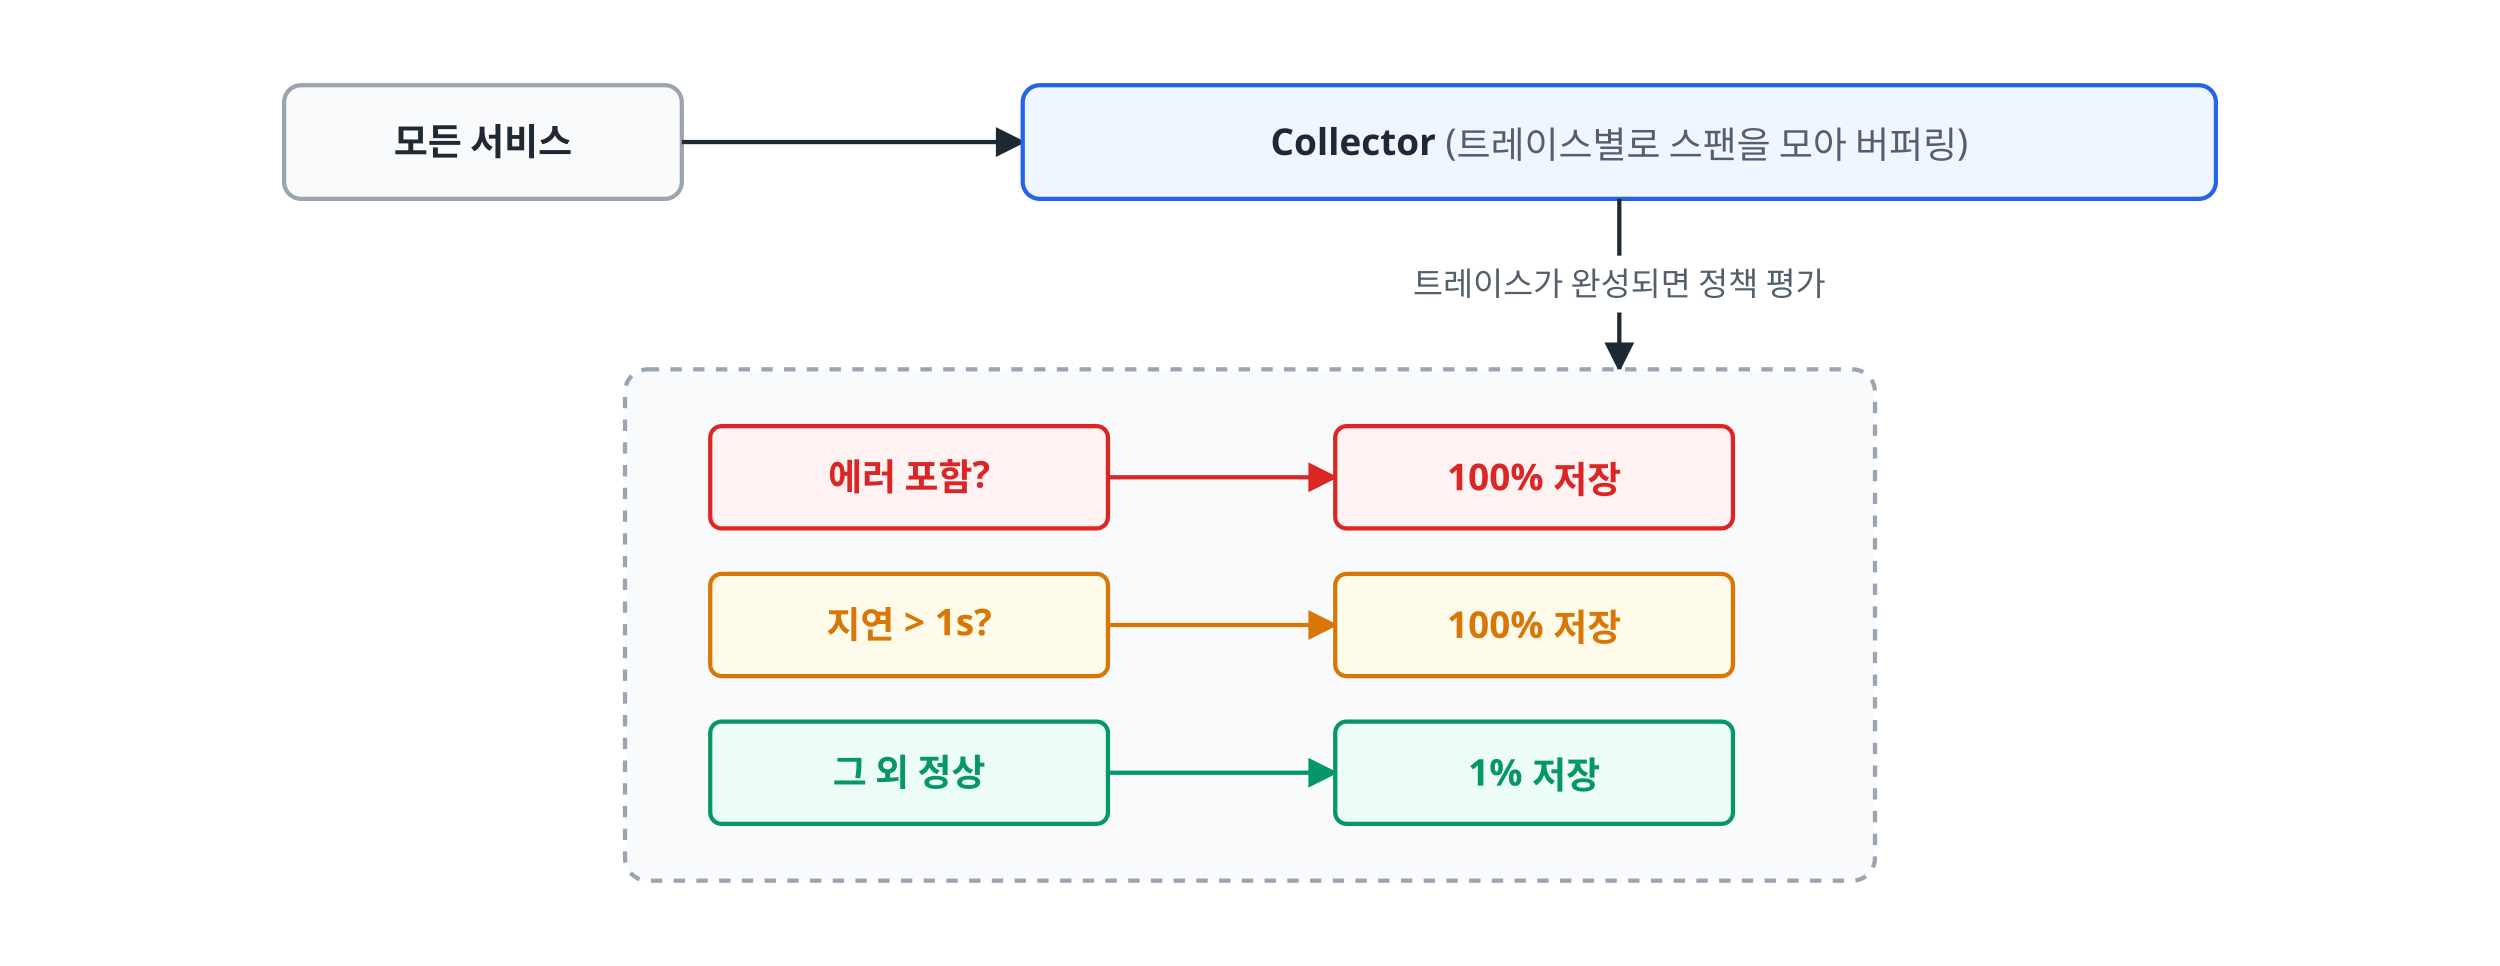
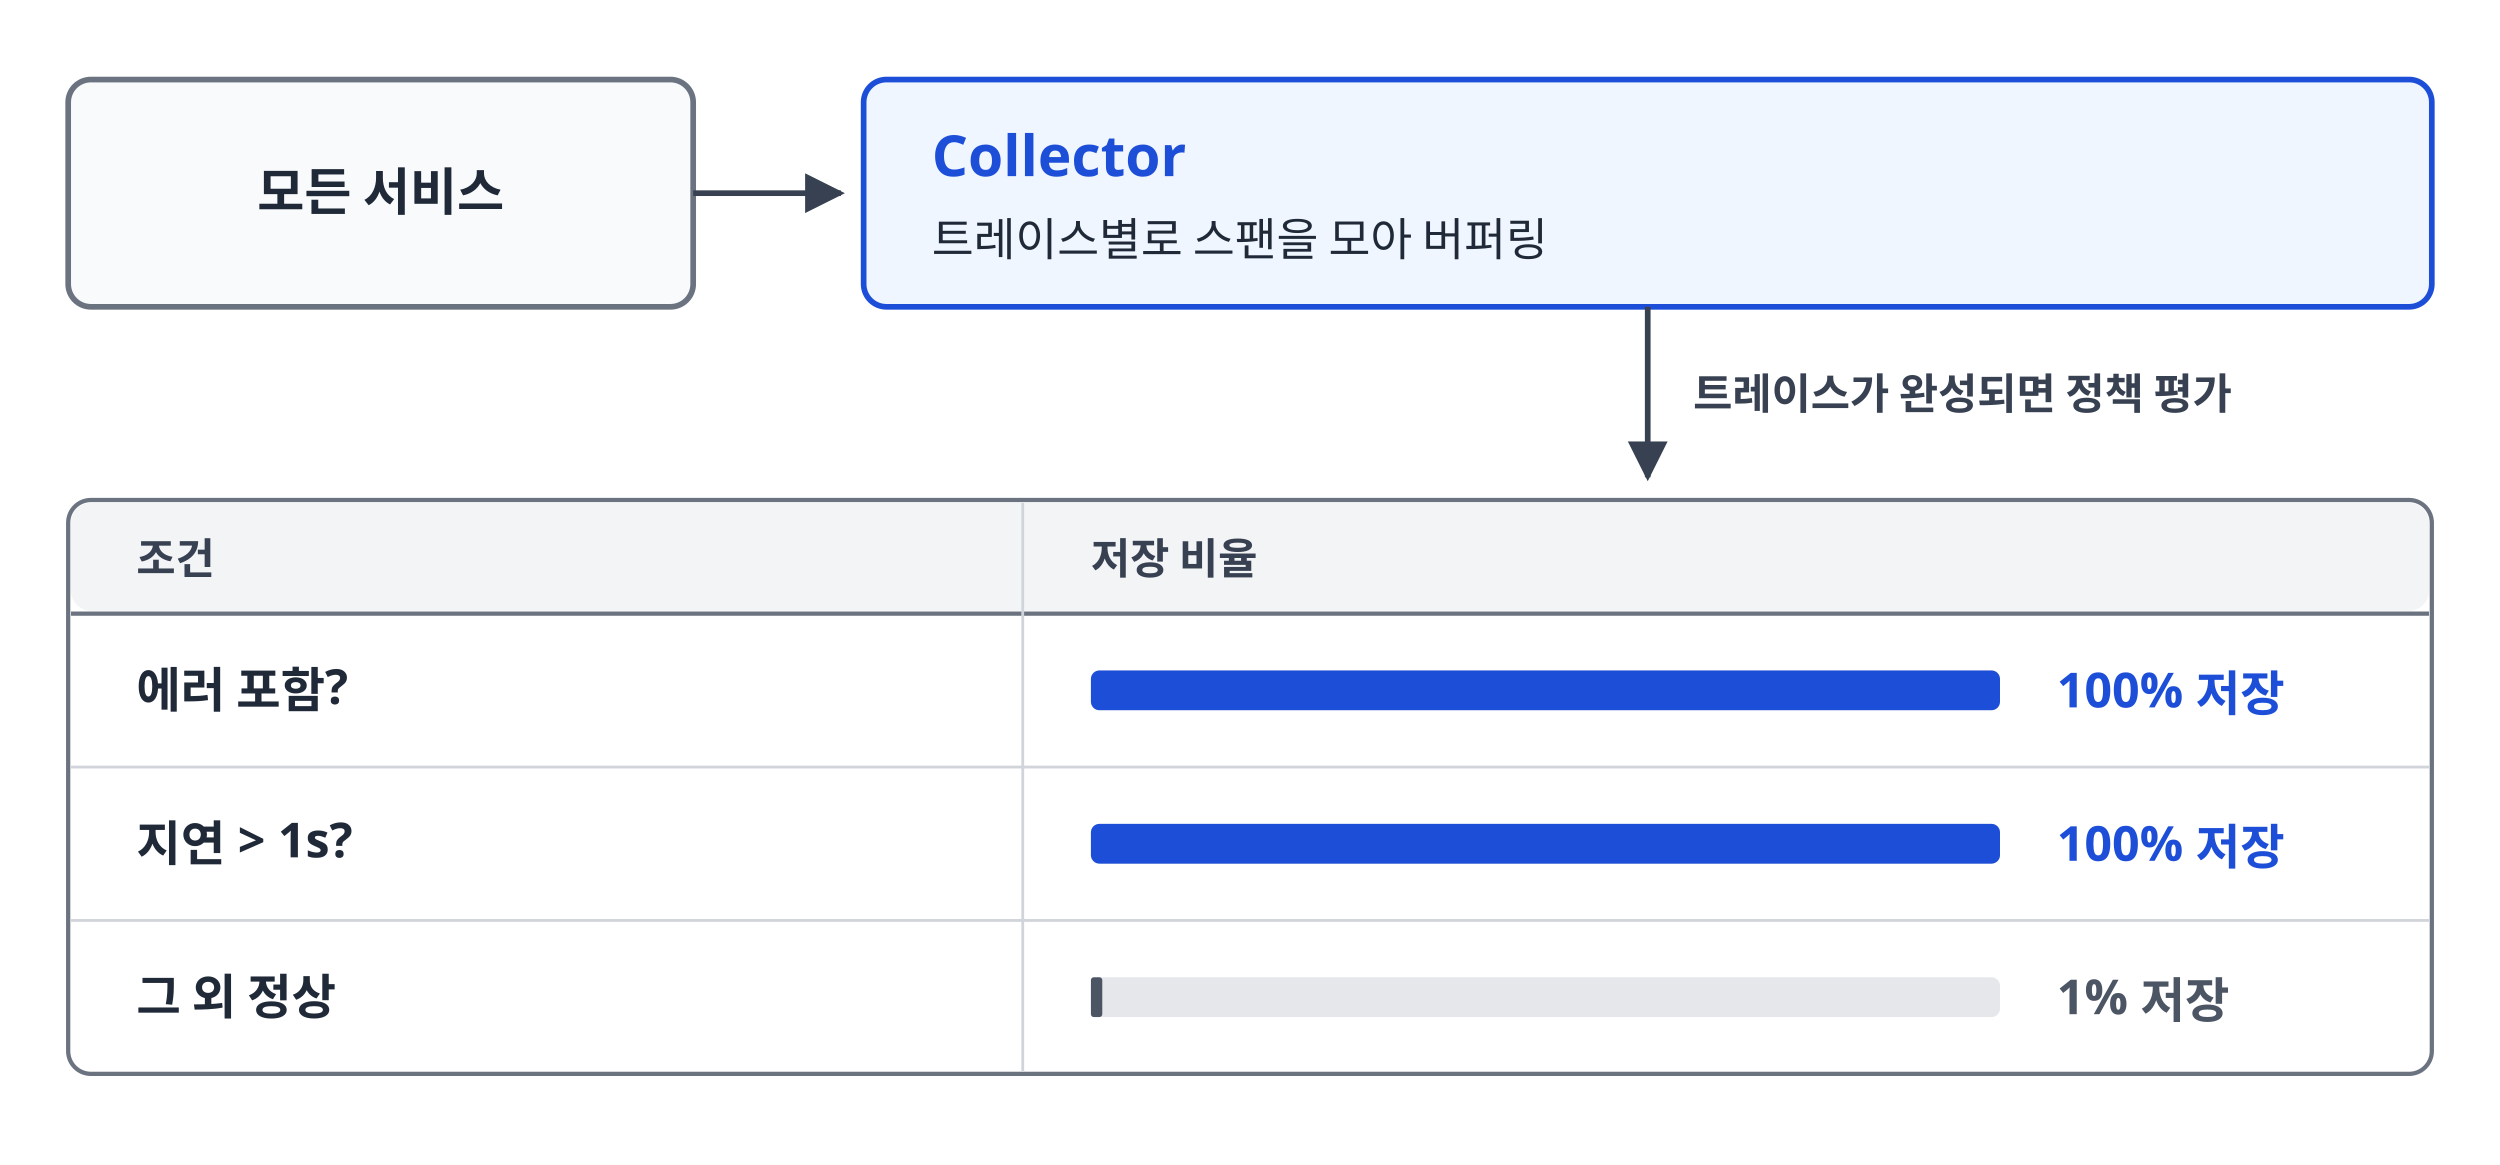
- <svg xmlns="http://www.w3.org/2000/svg" viewBox="0 0 880 340" width="880" height="340" font-family="'Malgun Gothic','Apple SD Gothic Neo','Noto Sans KR','Segoe UI',sans-serif" role="img" aria-labelledby="t d">
+ <svg xmlns="http://www.w3.org/2000/svg" viewBox="0 0 880 410" width="880" height="410" font-family="'Malgun Gothic','Apple SD Gothic Neo','Noto Sans KR','Segoe UI',sans-serif" role="img" aria-labelledby="t d">
+   <rect width="880" height="410" fill="#ffffff" />
  <defs>
-     <marker id="a-ink" viewBox="0 0 10 10" refX="9" refY="5" markerWidth="7" markerHeight="7" orient="auto-start-reverse">
-       <path d="M0,0 L10,5 L0,10 z" fill="#1f2933" />
-     </marker>
-     <marker id="a-red" viewBox="0 0 10 10" refX="9" refY="5" markerWidth="7" markerHeight="7" orient="auto-start-reverse">
-       <path d="M0,0 L10,5 L0,10 z" fill="#dc2626" />
-     </marker>
-     <marker id="a-amber" viewBox="0 0 10 10" refX="9" refY="5" markerWidth="7" markerHeight="7" orient="auto-start-reverse">
-       <path d="M0,0 L10,5 L0,10 z" fill="#d97706" />
-     </marker>
-     <marker id="a-green" viewBox="0 0 10 10" refX="9" refY="5" markerWidth="7" markerHeight="7" orient="auto-start-reverse">
-       <path d="M0,0 L10,5 L0,10 z" fill="#059669" />
+     <marker id="ah" viewBox="0 0 10 10" refX="9" refY="5" markerWidth="7" markerHeight="7" orient="auto">
+       <path d="M0,0 L10,5 L0,10 z" fill="#374151" />
    </marker>
  </defs>
-   <rect width="880" height="340" fill="#ffffff" />
-   <rect x="100" y="30" width="140" height="40" rx="6" fill="#f8fafc" stroke="#9aa5b1" stroke-width="1.5" />
-   <text x="170" y="54.55" fill="#1f2933" font-size="13" font-weight="bold" text-anchor="middle">모든 서비스</text>
-   <path d="M 240,50 L 360,50" stroke="#1f2933" stroke-width="1.5" fill="none" marker-end="url(#a-ink)" />
-   <rect x="360" y="30" width="420" height="40" rx="6" fill="#eff6ff" stroke="#2563eb" stroke-width="1.5" />
-   <text x="570" y="54.55" fill="#1f2933" font-size="13" font-weight="bold" text-anchor="middle">Collector <tspan fill="#52606d" font-weight="normal">(트레이스별로 스팬을 모아 버퍼링)</tspan>
-   </text>
-   <path d="M 570,70 L 570,130" stroke="#1f2933" stroke-width="1.5" fill="none" marker-end="url(#a-ink)" />
-   <rect x="475" y="90" width="190" height="20" fill="#ffffff" />
-   <text x="570" y="104.025" fill="#52606d" font-size="11.5" text-anchor="middle">트레이스가 완성되면 정책 평가</text>
-   <rect x="220" y="130" width="440" height="180" rx="8" fill="#f8fafc" stroke="#9aa5b1" stroke-dasharray="4 4" stroke-width="1.5" />
-   <g transform="translate(250, 150)">
-     <rect x="0" y="0" width="140" height="36" rx="4" fill="#fef2f2" stroke="#dc2626" stroke-width="1.5" />
-     <text x="70" y="22.55" fill="#dc2626" font-size="13" font-weight="bold" text-anchor="middle">에러 포함?</text>
-     <path d="M 140,18 L 220,18" stroke="#dc2626" stroke-width="1.5" fill="none" marker-end="url(#a-red)" />
-     <rect x="220" y="0" width="140" height="36" rx="4" fill="#fef2f2" stroke="#dc2626" stroke-width="1.5" />
-     <text x="290" y="22.55" fill="#dc2626" font-size="13" font-weight="bold" text-anchor="middle">100% 저장</text>
-   </g>
-   <g transform="translate(250, 202)">
-     <rect x="0" y="0" width="140" height="36" rx="4" fill="#fffbeb" stroke="#d97706" stroke-width="1.5" />
-     <text x="70" y="22.55" fill="#d97706" font-size="13" font-weight="bold" text-anchor="middle">지연 &gt; 1s?</text>
-     <path d="M 140,18 L 220,18" stroke="#d97706" stroke-width="1.5" fill="none" marker-end="url(#a-amber)" />
-     <rect x="220" y="0" width="140" height="36" rx="4" fill="#fffbeb" stroke="#d97706" stroke-width="1.5" />
-     <text x="290" y="22.55" fill="#d97706" font-size="13" font-weight="bold" text-anchor="middle">100% 저장</text>
-   </g>
-   <g transform="translate(250, 254)">
-     <rect x="0" y="0" width="140" height="36" rx="4" fill="#ecfdf5" stroke="#059669" stroke-width="1.5" />
-     <text x="70" y="22.55" fill="#059669" font-size="13" font-weight="bold" text-anchor="middle">그 외 정상</text>
-     <path d="M 140,18 L 220,18" stroke="#059669" stroke-width="1.5" fill="none" marker-end="url(#a-green)" />
-     <rect x="220" y="0" width="140" height="36" rx="4" fill="#ecfdf5" stroke="#059669" stroke-width="1.5" />
-     <text x="290" y="22.55" fill="#059669" font-size="13" font-weight="bold" text-anchor="middle">1% 저장</text>
-   </g>
+   <rect x="24" y="28" width="220" height="80" rx="8" fill="#f9fafb" stroke="#6b7280" stroke-width="2" />
+   <text x="134" y="74" font-size="18" font-weight="bold" fill="#1f2937" text-anchor="middle">모든 서비스</text>
+   <path d="M244,68 H296" fill="none" stroke="#374151" stroke-width="2" marker-end="url(#ah)" />
+   <rect x="304" y="28" width="552" height="80" rx="8" fill="#eff6ff" stroke="#1d4ed8" stroke-width="2" />
+   <text x="328" y="62" font-size="20" font-weight="bold" fill="#1d4ed8">Collector</text>
+   <text x="328" y="90" font-size="16" fill="#1f2937">트레이스별로 스팬을 모아 버퍼링</text>
+   <path d="M580,108 H580 V168" fill="none" stroke="#374151" stroke-width="2" marker-end="url(#ah)" />
+   <text x="596" y="144" font-size="15" font-weight="bold" fill="#374151">트레이스가 완성되면 정책 평가</text>
+   <rect x="24" y="176" width="832" height="202" rx="8" fill="#ffffff" stroke="#6b7280" stroke-width="1.5" />
+   <path d="M25,216 H855" stroke="#6b7280" stroke-width="1.5" />
+   <rect x="25" y="177" width="830" height="38" rx="7" fill="#f3f4f6" />
+   <text x="48" y="202" font-size="15" font-weight="bold" fill="#374151">조건</text>
+   <text x="384" y="202" font-size="15" font-weight="bold" fill="#374151">저장 비율</text>
+   <path d="M360,177 V377" stroke="#d1d5db" stroke-width="1" />
+   <path d="M25,270 H855" stroke="#d1d5db" stroke-width="1" />
+   <path d="M25,324 H855" stroke="#d1d5db" stroke-width="1" />
+   <text x="48" y="249" font-size="17" font-weight="bold" fill="#1f2937">에러 포함?</text>
+   <rect x="384" y="236" width="320" height="14" rx="3" fill="#e5e7eb" />
+   <rect x="384" y="236" width="320" height="14" rx="3" fill="#1d4ed8" />
+   <text x="724" y="249" font-size="17" font-weight="bold" fill="#1d4ed8">100% 저장</text>
+   <text x="48" y="303" font-size="17" font-weight="bold" fill="#1f2937">지연 &gt; 1s?</text>
+   <rect x="384" y="290" width="320" height="14" rx="3" fill="#e5e7eb" />
+   <rect x="384" y="290" width="320" height="14" rx="3" fill="#1d4ed8" />
+   <text x="724" y="303" font-size="17" font-weight="bold" fill="#1d4ed8">100% 저장</text>
+   <text x="48" y="357" font-size="17" font-weight="bold" fill="#1f2937">그 외 정상</text>
+   <rect x="384" y="344" width="320" height="14" rx="3" fill="#e5e7eb" />
+   <rect x="384" y="344" width="4" height="14" rx="1" fill="#4b5563" />
+   <text x="724" y="357" font-size="17" font-weight="bold" fill="#4b5563">1% 저장</text>
</svg>
